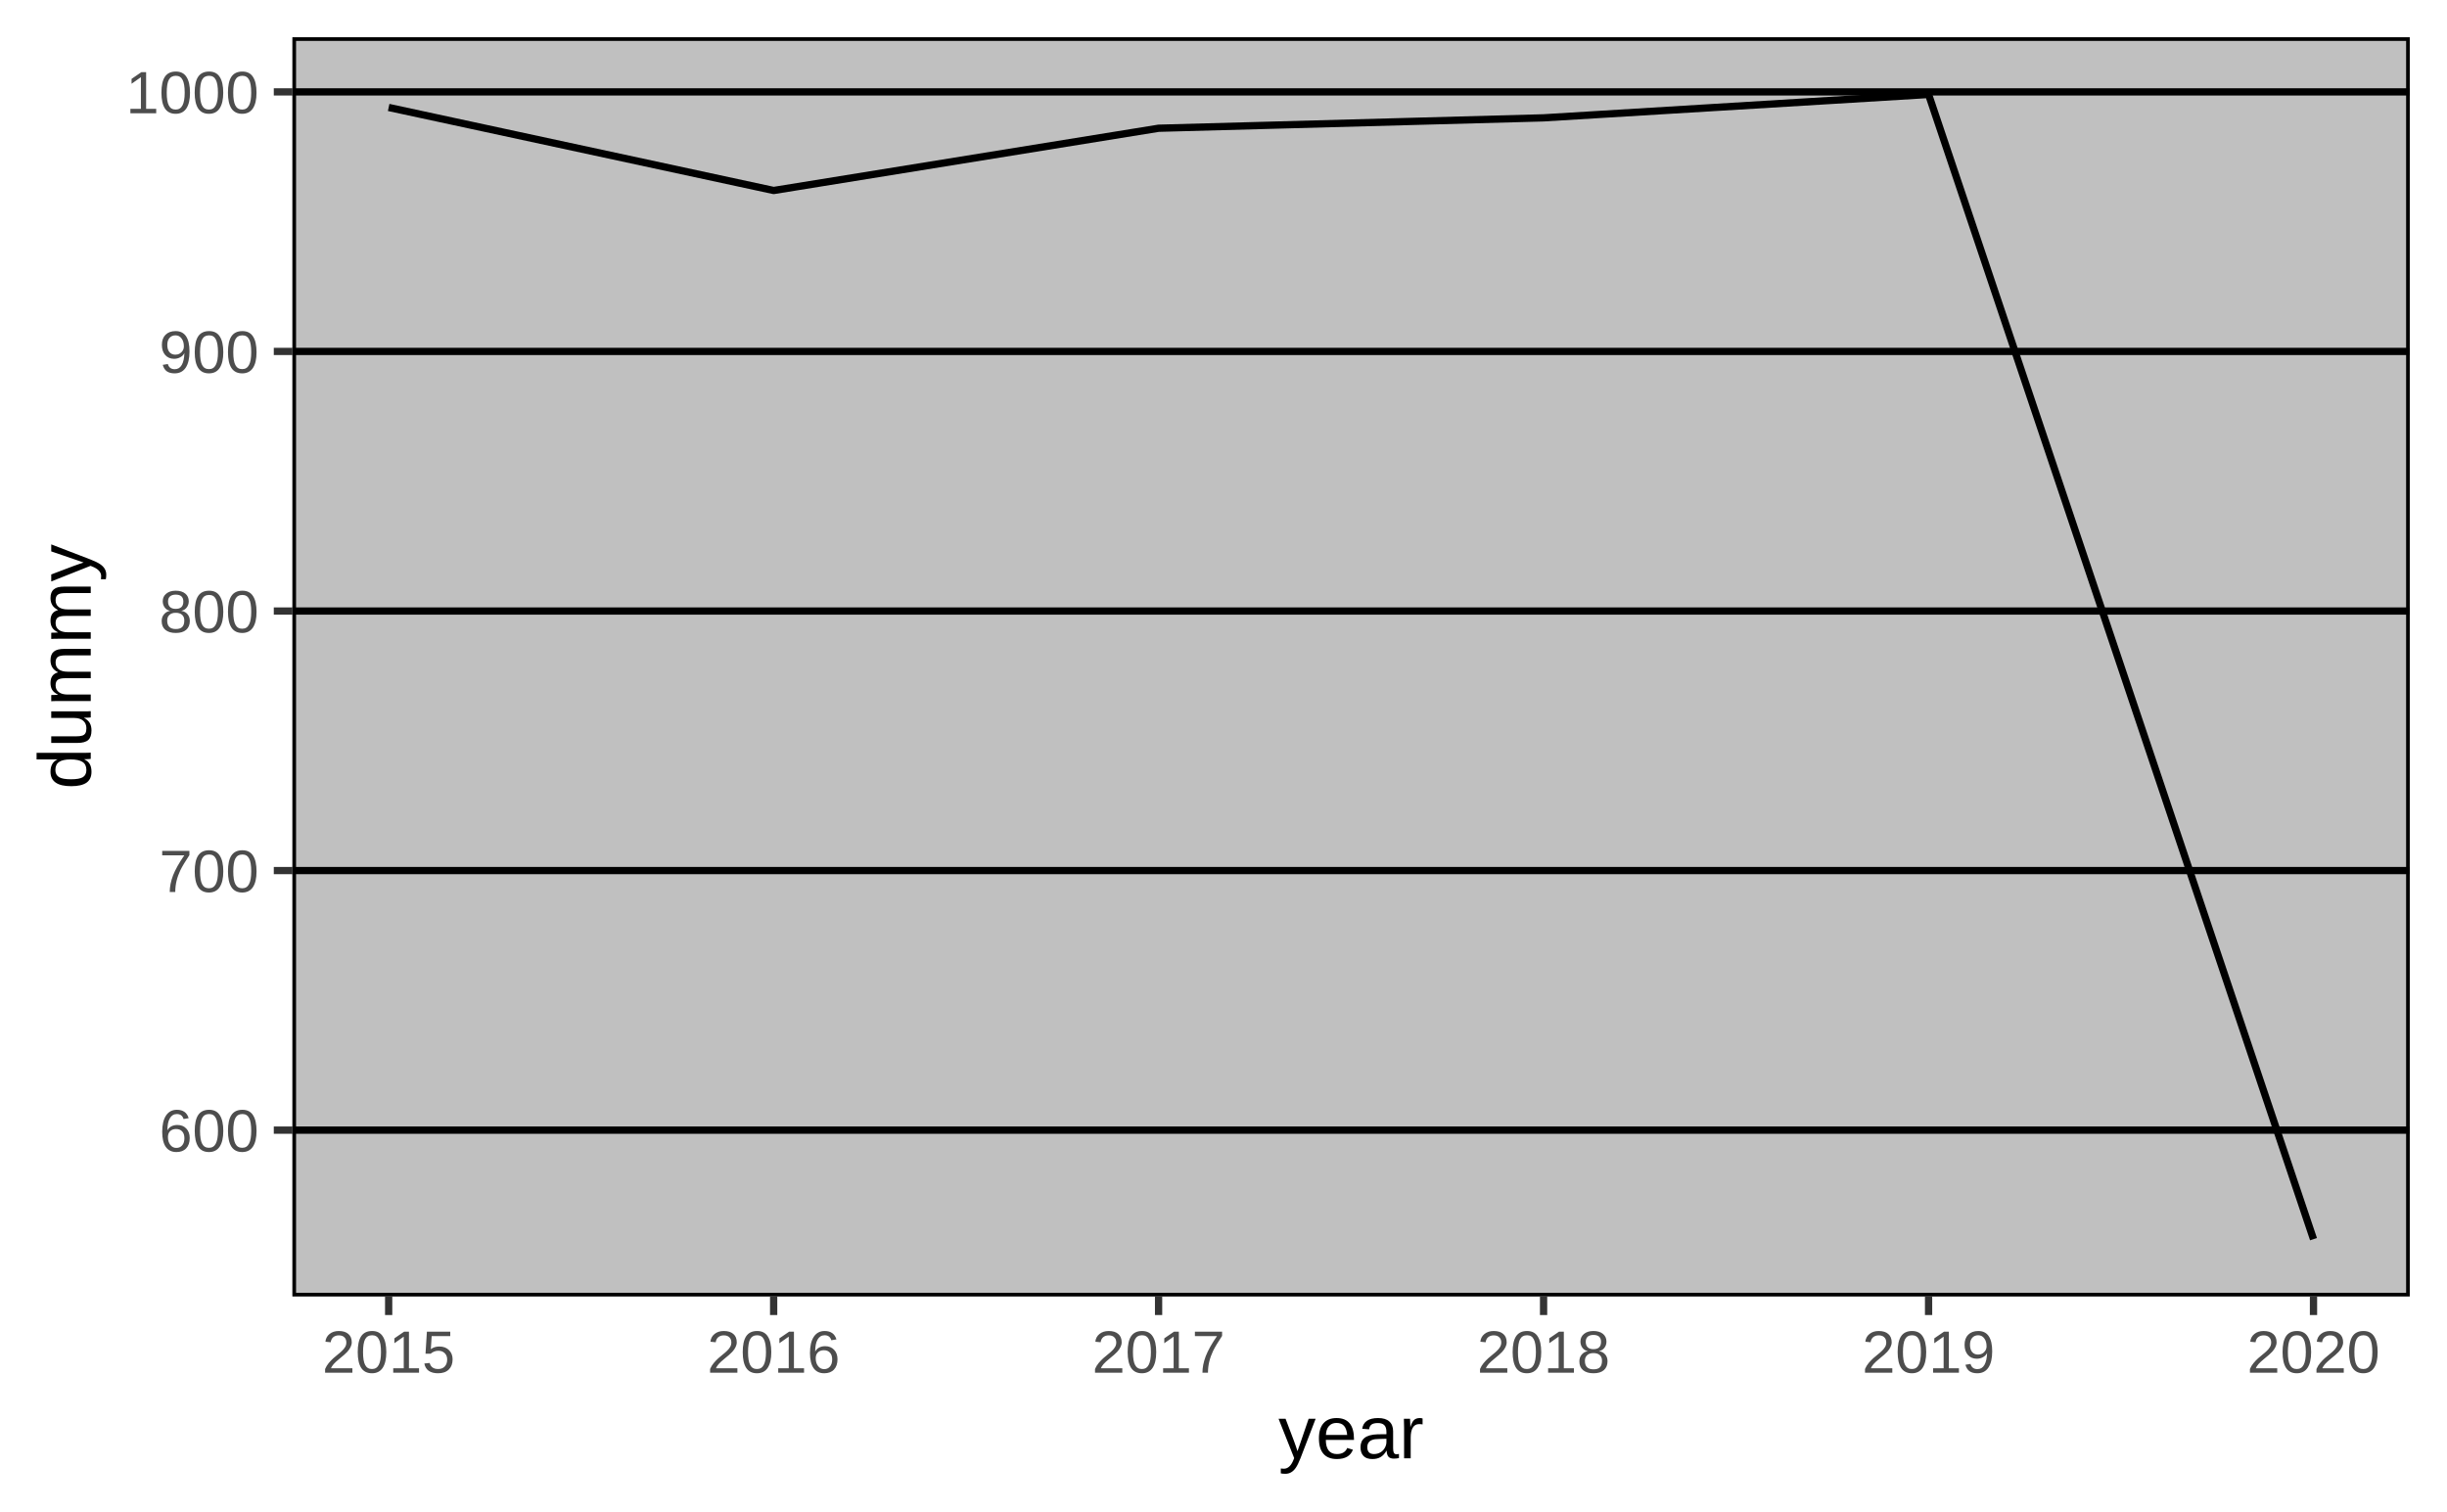
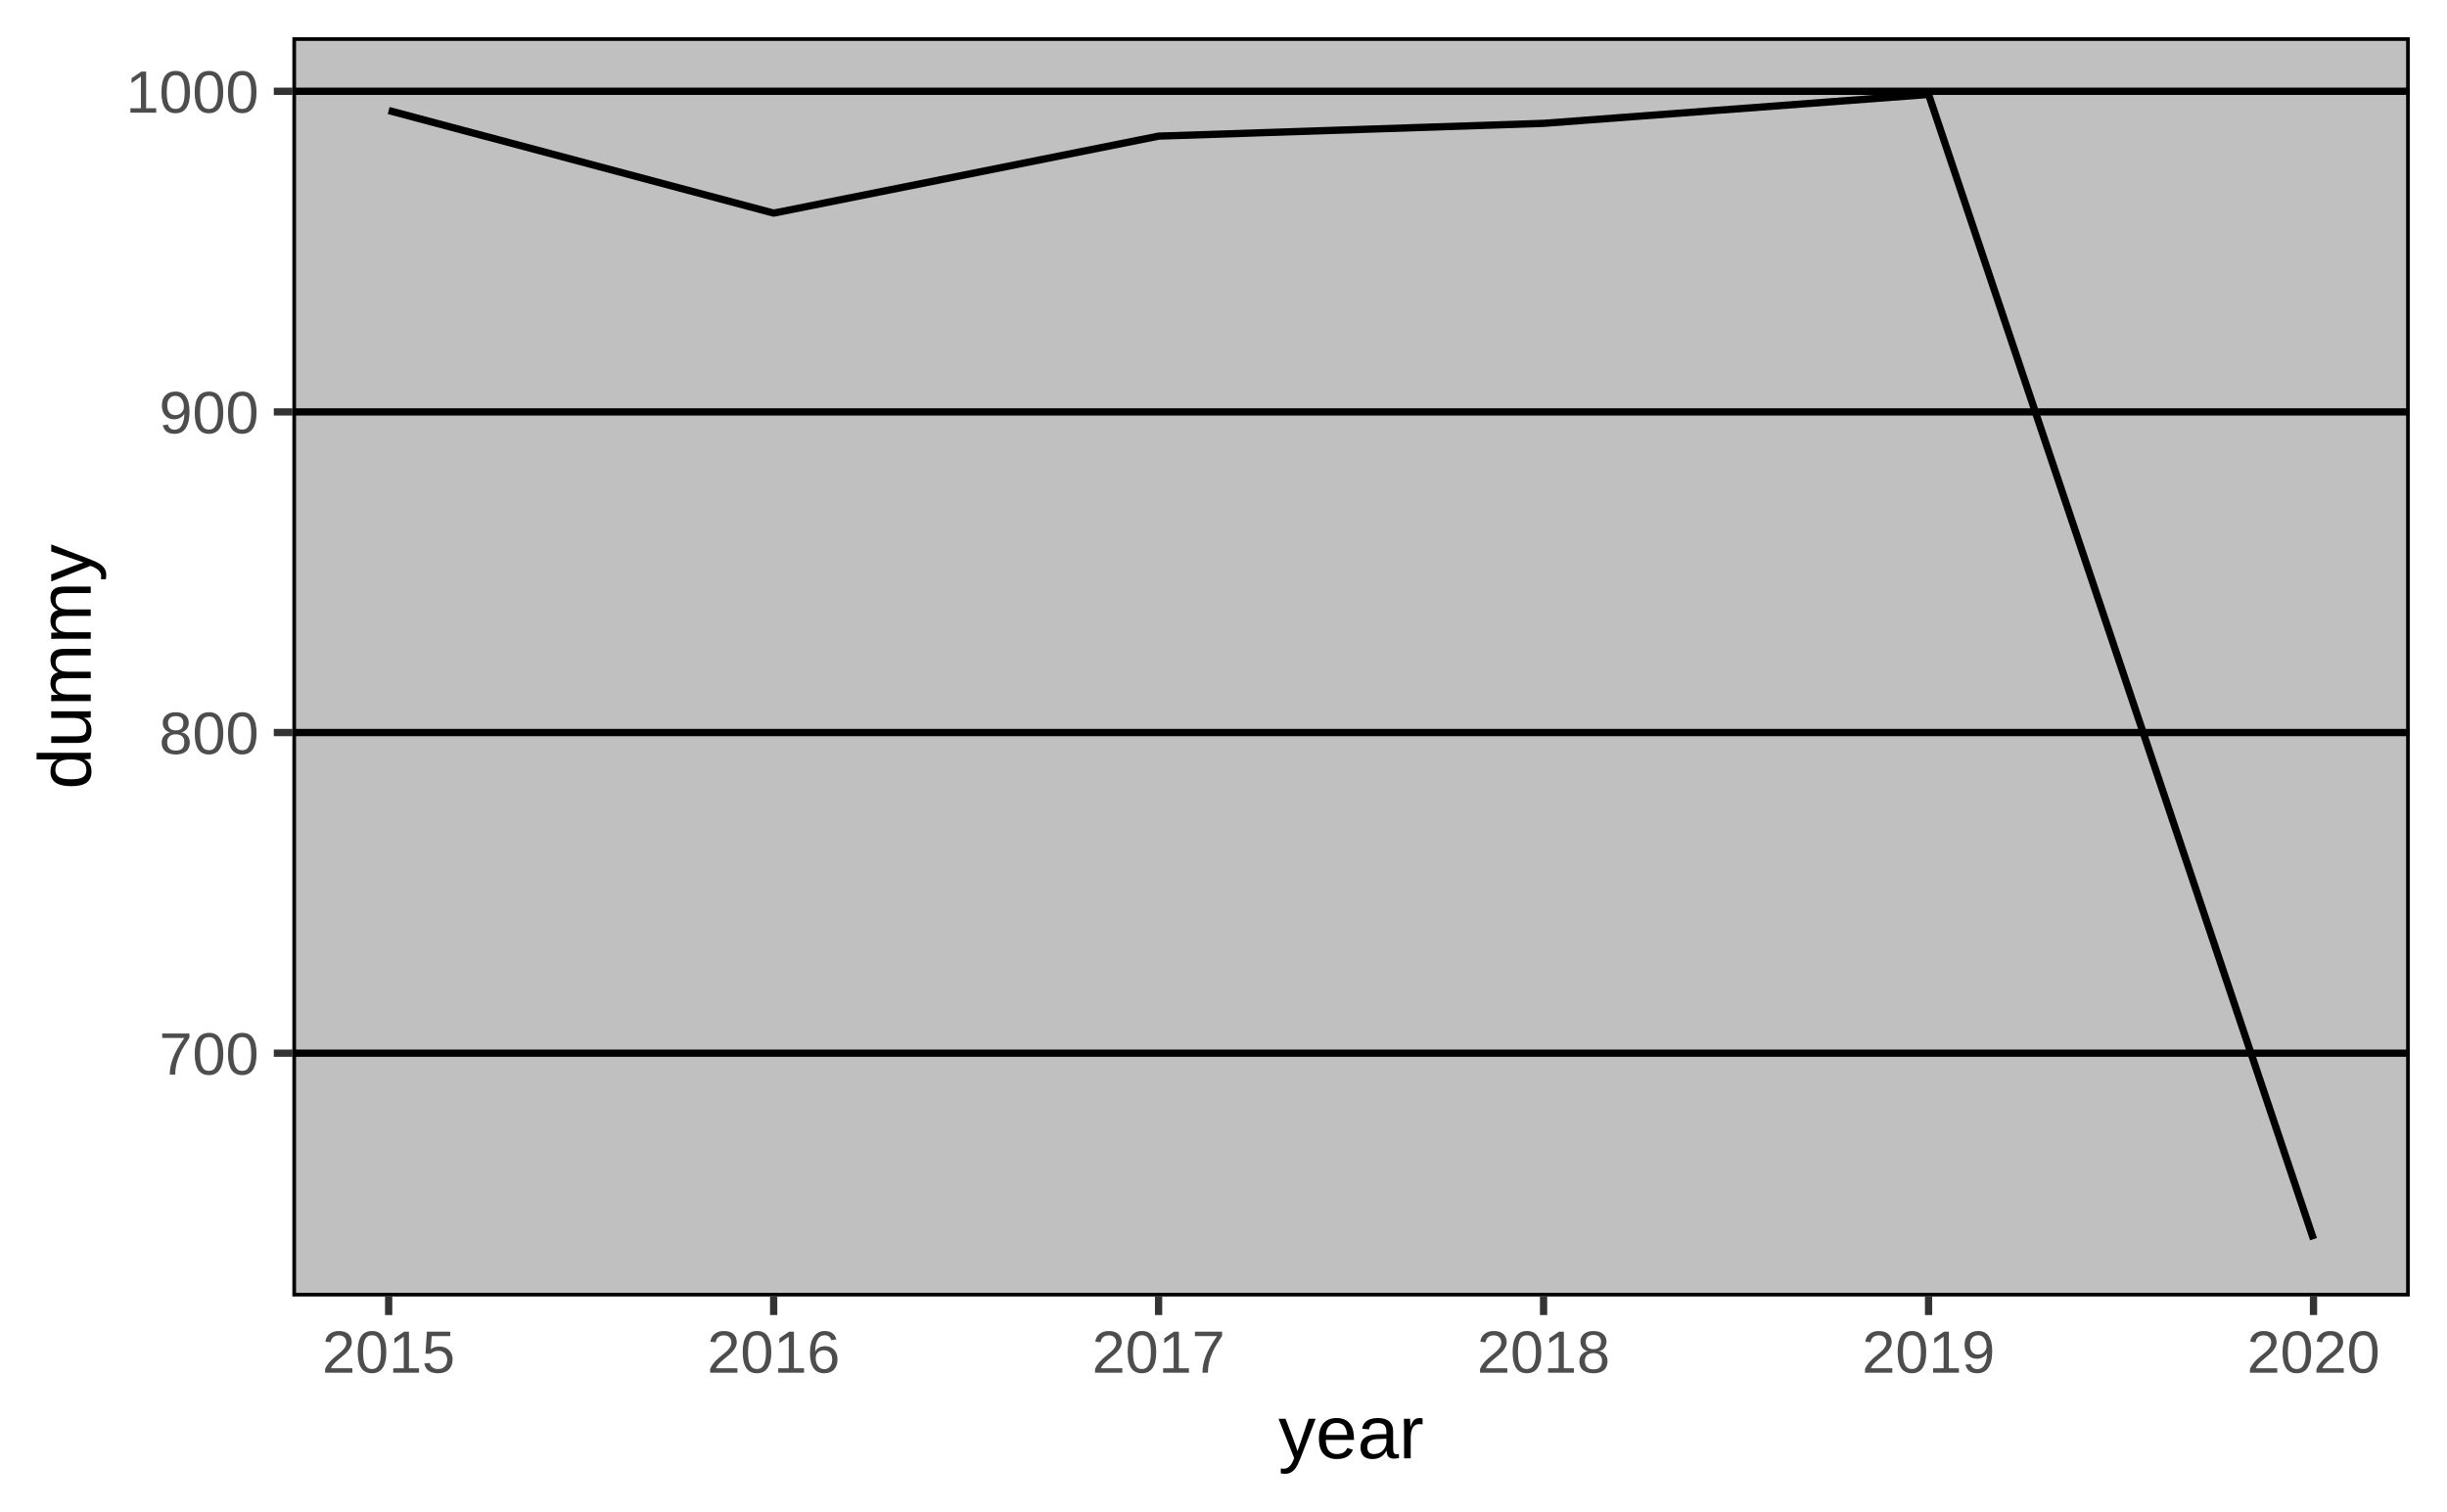
<svg xmlns="http://www.w3.org/2000/svg" viewBox="0 0 360.00 222.48">
  <defs>
    <style type="text/css">
    line, polyline, polygon, path, rect, circle {
      fill: none;
      stroke: #000000;
      stroke-linecap: round;
      stroke-linejoin: round;
      stroke-miterlimit: 10.00;
    }
  </style>
  </defs>
  <rect width="100%" height="100%" style="stroke: none; fill: #FFFFFF;" />
  <rect x="0" y="0.00" width="360.00" height="222.48" style="stroke-width: 1.07; stroke: #FFFFFF; fill: #FFFFFF;" />
  <defs>
    <clipPath id="cpNDMuMDJ8MzU0LjUyfDE5MC43Nnw1LjQ4">
      <rect x="43.02" y="5.48" width="311.50" height="185.28" />
    </clipPath>
  </defs>
  <rect x="43.02" y="5.48" width="311.50" height="185.28" style="stroke-width: 1.07; stroke: none; fill: #C0C0C0;" clip-path="url(#cpNDMuMDJ8MzU0LjUyfDE5MC43Nnw1LjQ4)" />
-   <polyline points="43.02,166.29 354.52,166.29 " style="stroke-width: 1.07; stroke-linecap: butt;" clip-path="url(#cpNDMuMDJ8MzU0LjUyfDE5MC43Nnw1LjQ4)" />
-   <polyline points="43.02,128.10 354.52,128.10 " style="stroke-width: 1.07; stroke-linecap: butt;" clip-path="url(#cpNDMuMDJ8MzU0LjUyfDE5MC43Nnw1LjQ4)" />
-   <polyline points="43.02,89.91 354.52,89.91 " style="stroke-width: 1.07; stroke-linecap: butt;" clip-path="url(#cpNDMuMDJ8MzU0LjUyfDE5MC43Nnw1LjQ4)" />
-   <polyline points="43.02,51.71 354.52,51.71 " style="stroke-width: 1.07; stroke-linecap: butt;" clip-path="url(#cpNDMuMDJ8MzU0LjUyfDE5MC43Nnw1LjQ4)" />
-   <polyline points="43.02,13.52 354.52,13.52 " style="stroke-width: 1.07; stroke-linecap: butt;" clip-path="url(#cpNDMuMDJ8MzU0LjUyfDE5MC43Nnw1LjQ4)" />
-   <polyline points="57.18,15.81 113.82,28.03 170.45,18.87 227.09,17.34 283.73,13.90 340.36,182.33 " style="stroke-width: 1.07; stroke-linecap: butt;" clip-path="url(#cpNDMuMDJ8MzU0LjUyfDE5MC43Nnw1LjQ4)" />
+   <polyline points="43.02,154.97 354.52,154.97 " style="stroke-width: 1.07; stroke-linecap: butt;" clip-path="url(#cpNDMuMDJ8MzU0LjUyfDE5MC43Nnw1LjQ4)" />
+   <polyline points="43.02,107.79 354.52,107.79 " style="stroke-width: 1.07; stroke-linecap: butt;" clip-path="url(#cpNDMuMDJ8MzU0LjUyfDE5MC43Nnw1LjQ4)" />
+   <polyline points="43.02,60.61 354.52,60.61 " style="stroke-width: 1.07; stroke-linecap: butt;" clip-path="url(#cpNDMuMDJ8MzU0LjUyfDE5MC43Nnw1LjQ4)" />
+   <polyline points="43.02,13.43 354.52,13.43 " style="stroke-width: 1.07; stroke-linecap: butt;" clip-path="url(#cpNDMuMDJ8MzU0LjUyfDE5MC43Nnw1LjQ4)" />
+   <polyline points="57.18,16.26 113.82,31.36 170.45,20.03 227.09,18.15 283.73,13.90 340.36,182.33 " style="stroke-width: 1.07; stroke-linecap: butt;" clip-path="url(#cpNDMuMDJ8MzU0LjUyfDE5MC43Nnw1LjQ4)" />
  <rect x="43.02" y="5.48" width="311.50" height="185.28" style="stroke-width: 1.07;" clip-path="url(#cpNDMuMDJ8MzU0LjUyfDE5MC43Nnw1LjQ4)" />
  <defs>
    <clipPath id="cpMC4wMHwzNjAuMDB8MjIyLjQ4fDAuMDA=">
      <rect x="0.00" y="0.00" width="360.00" height="222.48" />
    </clipPath>
  </defs>
  <g clip-path="url(#cpMC4wMHwzNjAuMDB8MjIyLjQ4fDAuMDA=)">
-     <text x="23.41" y="169.44" style="font-size: 8.80px; fill: #4D4D4D; font-family: Arial;" textLength="14.68px" lengthAdjust="spacingAndGlyphs">600</text>
+     <text x="23.41" y="158.12" style="font-size: 8.80px; fill: #4D4D4D; font-family: Arial;" textLength="14.68px" lengthAdjust="spacingAndGlyphs">700</text>
  </g>
  <g clip-path="url(#cpMC4wMHwzNjAuMDB8MjIyLjQ4fDAuMDA=)">
-     <text x="23.41" y="131.25" style="font-size: 8.80px; fill: #4D4D4D; font-family: Arial;" textLength="14.68px" lengthAdjust="spacingAndGlyphs">700</text>
+     <text x="23.41" y="110.94" style="font-size: 8.80px; fill: #4D4D4D; font-family: Arial;" textLength="14.68px" lengthAdjust="spacingAndGlyphs">800</text>
  </g>
  <g clip-path="url(#cpMC4wMHwzNjAuMDB8MjIyLjQ4fDAuMDA=)">
-     <text x="23.41" y="93.06" style="font-size: 8.80px; fill: #4D4D4D; font-family: Arial;" textLength="14.68px" lengthAdjust="spacingAndGlyphs">800</text>
+     <text x="23.41" y="63.76" style="font-size: 8.80px; fill: #4D4D4D; font-family: Arial;" textLength="14.68px" lengthAdjust="spacingAndGlyphs">900</text>
  </g>
  <g clip-path="url(#cpMC4wMHwzNjAuMDB8MjIyLjQ4fDAuMDA=)">
-     <text x="23.41" y="54.86" style="font-size: 8.80px; fill: #4D4D4D; font-family: Arial;" textLength="14.68px" lengthAdjust="spacingAndGlyphs">900</text>
+     <text x="18.51" y="16.58" style="font-size: 8.80px; fill: #4D4D4D; font-family: Arial;" textLength="19.58px" lengthAdjust="spacingAndGlyphs">1000</text>
  </g>
-   <g clip-path="url(#cpMC4wMHwzNjAuMDB8MjIyLjQ4fDAuMDA=)">
-     <text x="18.51" y="16.67" style="font-size: 8.80px; fill: #4D4D4D; font-family: Arial;" textLength="19.58px" lengthAdjust="spacingAndGlyphs">1000</text>
-   </g>
-   <polyline points="40.28,166.29 43.02,166.29 " style="stroke-width: 1.07; stroke: #333333; stroke-linecap: butt;" clip-path="url(#cpMC4wMHwzNjAuMDB8MjIyLjQ4fDAuMDA=)" />
-   <polyline points="40.28,128.10 43.02,128.10 " style="stroke-width: 1.07; stroke: #333333; stroke-linecap: butt;" clip-path="url(#cpMC4wMHwzNjAuMDB8MjIyLjQ4fDAuMDA=)" />
-   <polyline points="40.28,89.91 43.02,89.91 " style="stroke-width: 1.07; stroke: #333333; stroke-linecap: butt;" clip-path="url(#cpMC4wMHwzNjAuMDB8MjIyLjQ4fDAuMDA=)" />
-   <polyline points="40.28,51.71 43.02,51.71 " style="stroke-width: 1.07; stroke: #333333; stroke-linecap: butt;" clip-path="url(#cpMC4wMHwzNjAuMDB8MjIyLjQ4fDAuMDA=)" />
-   <polyline points="40.28,13.52 43.02,13.52 " style="stroke-width: 1.07; stroke: #333333; stroke-linecap: butt;" clip-path="url(#cpMC4wMHwzNjAuMDB8MjIyLjQ4fDAuMDA=)" />
+   <polyline points="40.28,154.97 43.02,154.97 " style="stroke-width: 1.07; stroke: #333333; stroke-linecap: butt;" clip-path="url(#cpMC4wMHwzNjAuMDB8MjIyLjQ4fDAuMDA=)" />
+   <polyline points="40.28,107.79 43.02,107.79 " style="stroke-width: 1.07; stroke: #333333; stroke-linecap: butt;" clip-path="url(#cpMC4wMHwzNjAuMDB8MjIyLjQ4fDAuMDA=)" />
+   <polyline points="40.28,60.61 43.02,60.61 " style="stroke-width: 1.07; stroke: #333333; stroke-linecap: butt;" clip-path="url(#cpMC4wMHwzNjAuMDB8MjIyLjQ4fDAuMDA=)" />
+   <polyline points="40.28,13.43 43.02,13.43 " style="stroke-width: 1.07; stroke: #333333; stroke-linecap: butt;" clip-path="url(#cpMC4wMHwzNjAuMDB8MjIyLjQ4fDAuMDA=)" />
  <polyline points="57.18,193.50 57.18,190.76 " style="stroke-width: 1.07; stroke: #333333; stroke-linecap: butt;" clip-path="url(#cpMC4wMHwzNjAuMDB8MjIyLjQ4fDAuMDA=)" />
  <polyline points="113.82,193.50 113.82,190.76 " style="stroke-width: 1.07; stroke: #333333; stroke-linecap: butt;" clip-path="url(#cpMC4wMHwzNjAuMDB8MjIyLjQ4fDAuMDA=)" />
  <polyline points="170.45,193.50 170.45,190.76 " style="stroke-width: 1.07; stroke: #333333; stroke-linecap: butt;" clip-path="url(#cpMC4wMHwzNjAuMDB8MjIyLjQ4fDAuMDA=)" />
  <polyline points="227.09,193.50 227.09,190.76 " style="stroke-width: 1.07; stroke: #333333; stroke-linecap: butt;" clip-path="url(#cpMC4wMHwzNjAuMDB8MjIyLjQ4fDAuMDA=)" />
  <polyline points="283.73,193.50 283.73,190.76 " style="stroke-width: 1.07; stroke: #333333; stroke-linecap: butt;" clip-path="url(#cpMC4wMHwzNjAuMDB8MjIyLjQ4fDAuMDA=)" />
  <polyline points="340.36,193.50 340.36,190.76 " style="stroke-width: 1.07; stroke: #333333; stroke-linecap: butt;" clip-path="url(#cpMC4wMHwzNjAuMDB8MjIyLjQ4fDAuMDA=)" />
  <g clip-path="url(#cpMC4wMHwzNjAuMDB8MjIyLjQ4fDAuMDA=)">
    <text x="47.39" y="201.99" style="font-size: 8.80px; fill: #4D4D4D; font-family: Arial;" textLength="19.58px" lengthAdjust="spacingAndGlyphs">2015</text>
  </g>
  <g clip-path="url(#cpMC4wMHwzNjAuMDB8MjIyLjQ4fDAuMDA=)">
    <text x="104.03" y="201.99" style="font-size: 8.80px; fill: #4D4D4D; font-family: Arial;" textLength="19.58px" lengthAdjust="spacingAndGlyphs">2016</text>
  </g>
  <g clip-path="url(#cpMC4wMHwzNjAuMDB8MjIyLjQ4fDAuMDA=)">
    <text x="160.66" y="201.99" style="font-size: 8.80px; fill: #4D4D4D; font-family: Arial;" textLength="19.58px" lengthAdjust="spacingAndGlyphs">2017</text>
  </g>
  <g clip-path="url(#cpMC4wMHwzNjAuMDB8MjIyLjQ4fDAuMDA=)">
    <text x="217.30" y="201.99" style="font-size: 8.80px; fill: #4D4D4D; font-family: Arial;" textLength="19.58px" lengthAdjust="spacingAndGlyphs">2018</text>
  </g>
  <g clip-path="url(#cpMC4wMHwzNjAuMDB8MjIyLjQ4fDAuMDA=)">
    <text x="273.94" y="201.99" style="font-size: 8.80px; fill: #4D4D4D; font-family: Arial;" textLength="19.58px" lengthAdjust="spacingAndGlyphs">2019</text>
  </g>
  <g clip-path="url(#cpMC4wMHwzNjAuMDB8MjIyLjQ4fDAuMDA=)">
    <text x="330.57" y="201.99" style="font-size: 8.80px; fill: #4D4D4D; font-family: Arial;" textLength="19.58px" lengthAdjust="spacingAndGlyphs">2020</text>
  </g>
  <g clip-path="url(#cpMC4wMHwzNjAuMDB8MjIyLjQ4fDAuMDA=)">
    <text x="188.07" y="214.58" style="font-size: 11.00px; font-family: Arial;" textLength="21.40px" lengthAdjust="spacingAndGlyphs">year</text>
  </g>
  <g clip-path="url(#cpMC4wMHwzNjAuMDB8MjIyLjQ4fDAuMDA=)">
    <text transform="translate(13.35,116.15) rotate(-90)" style="font-size: 11.00px; font-family: Arial;" textLength="36.06px" lengthAdjust="spacingAndGlyphs">dummy</text>
  </g>
</svg>
